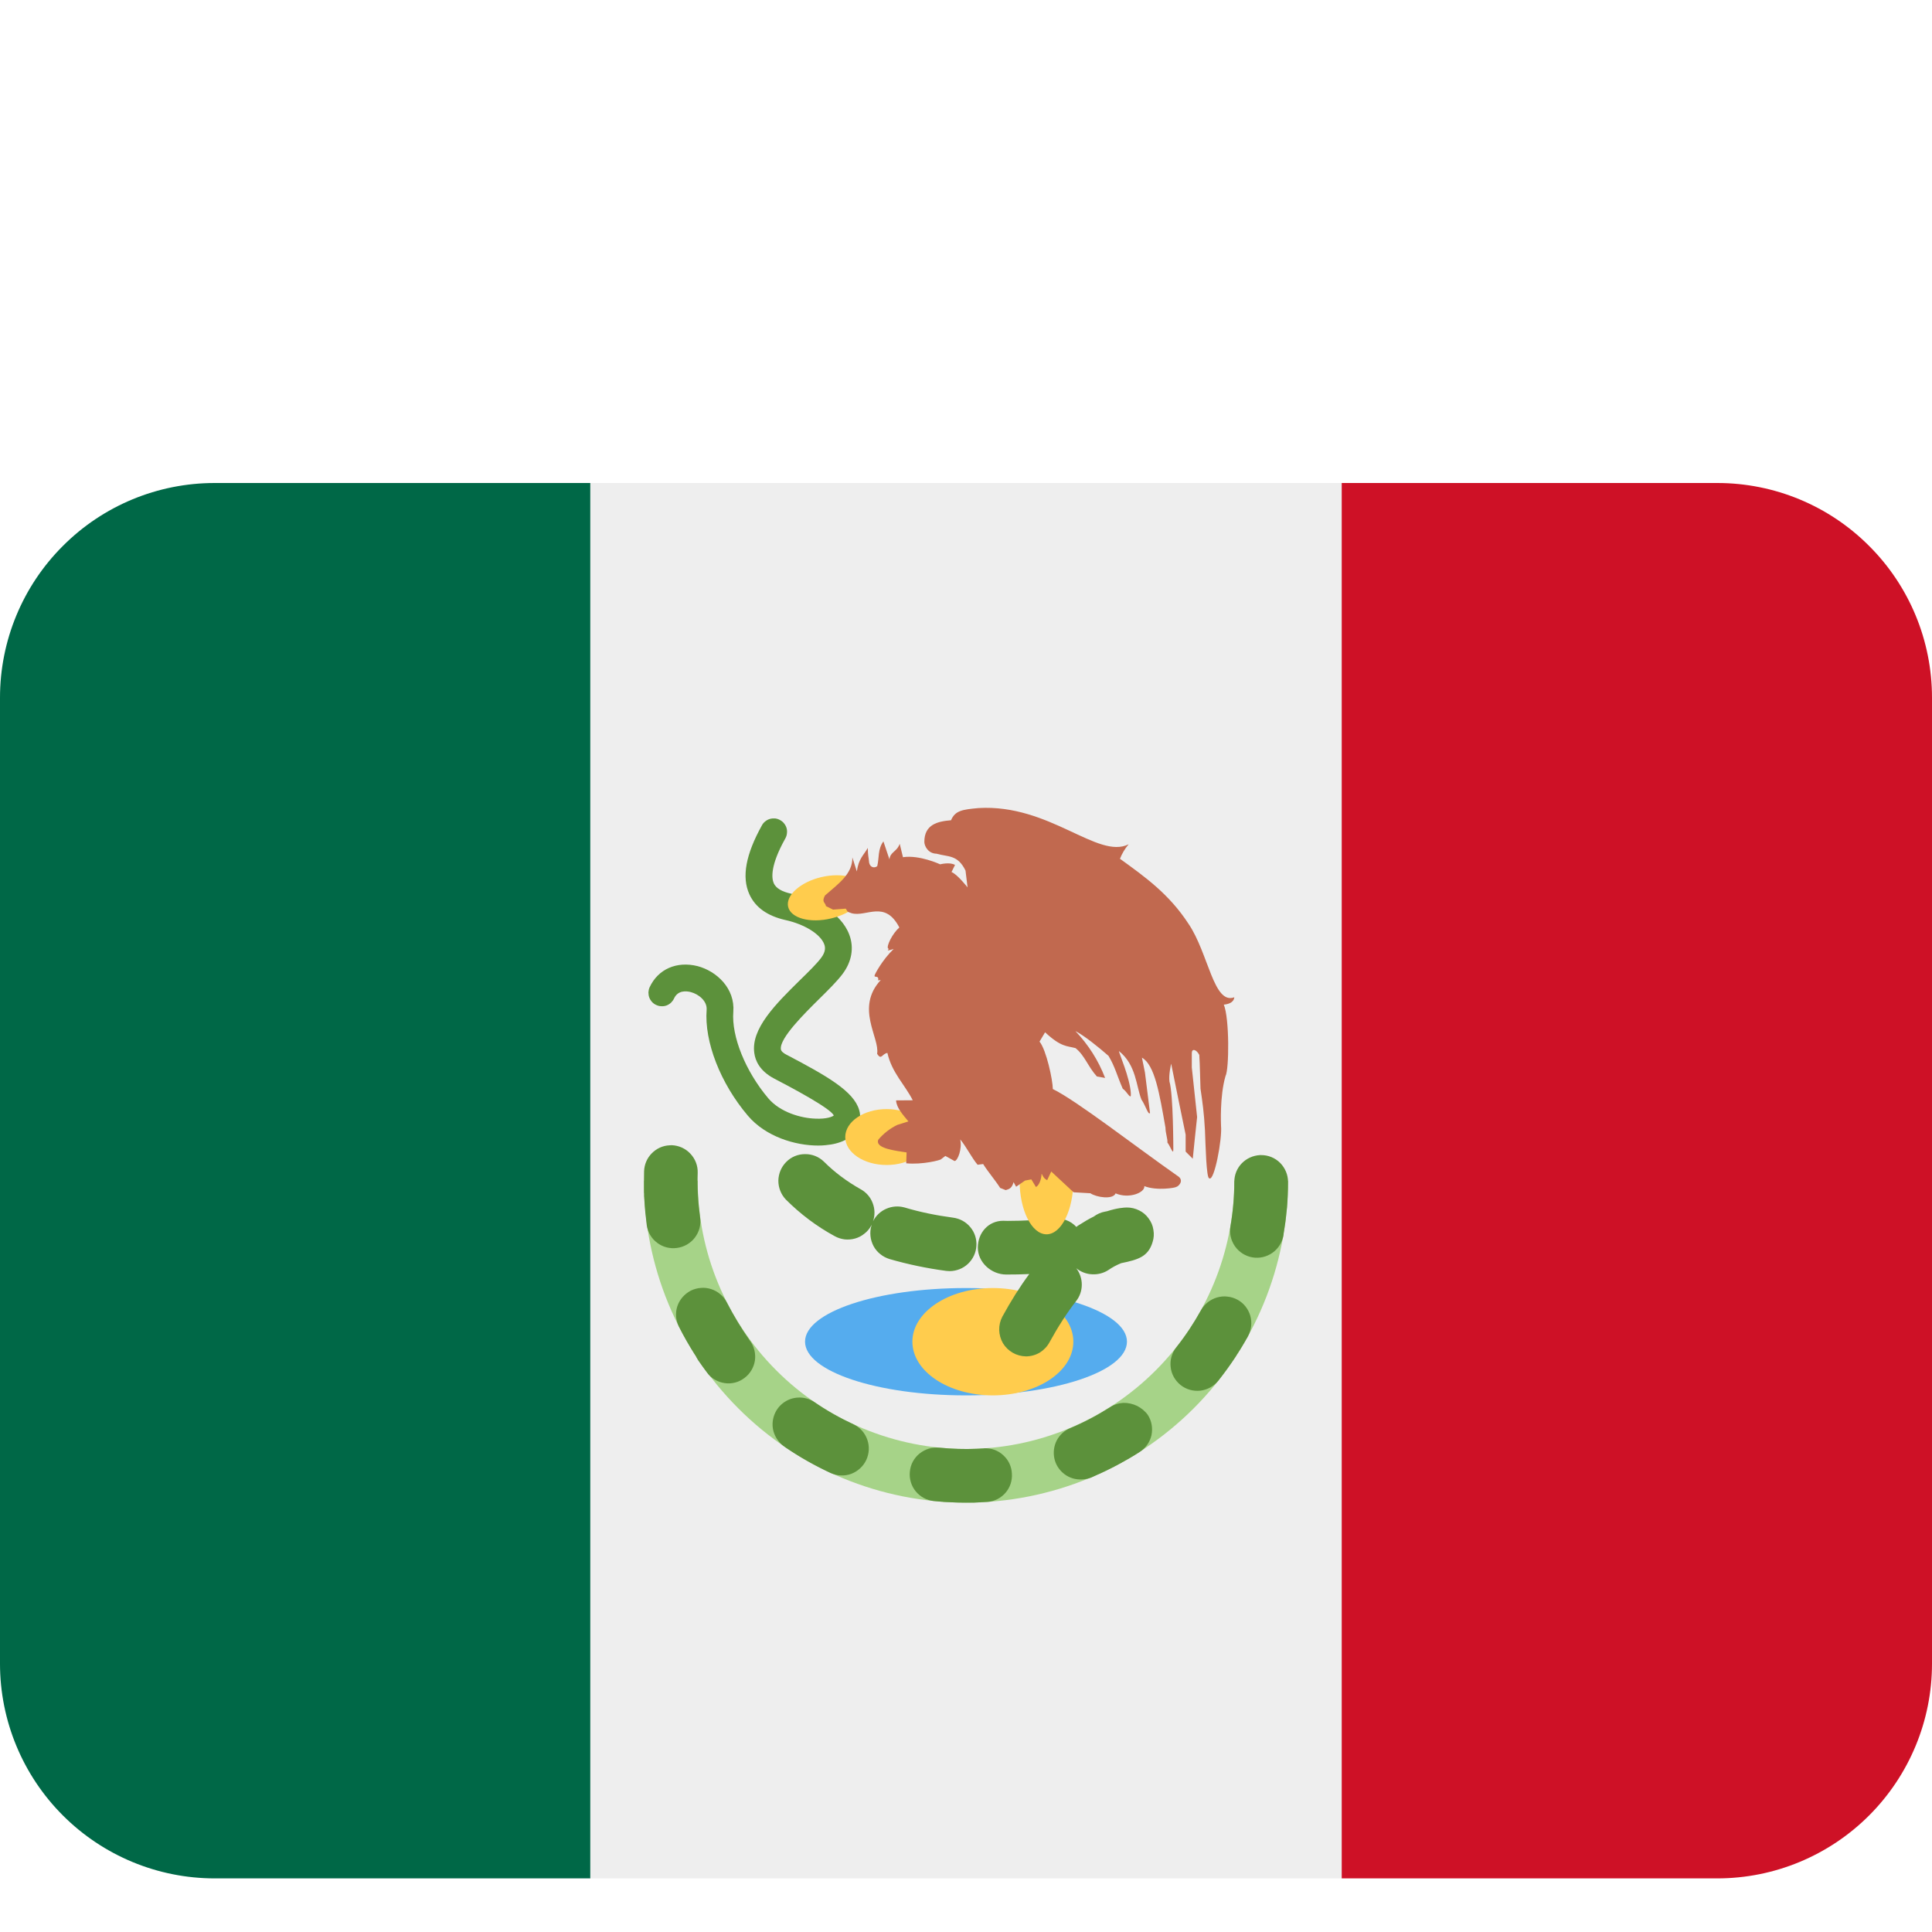
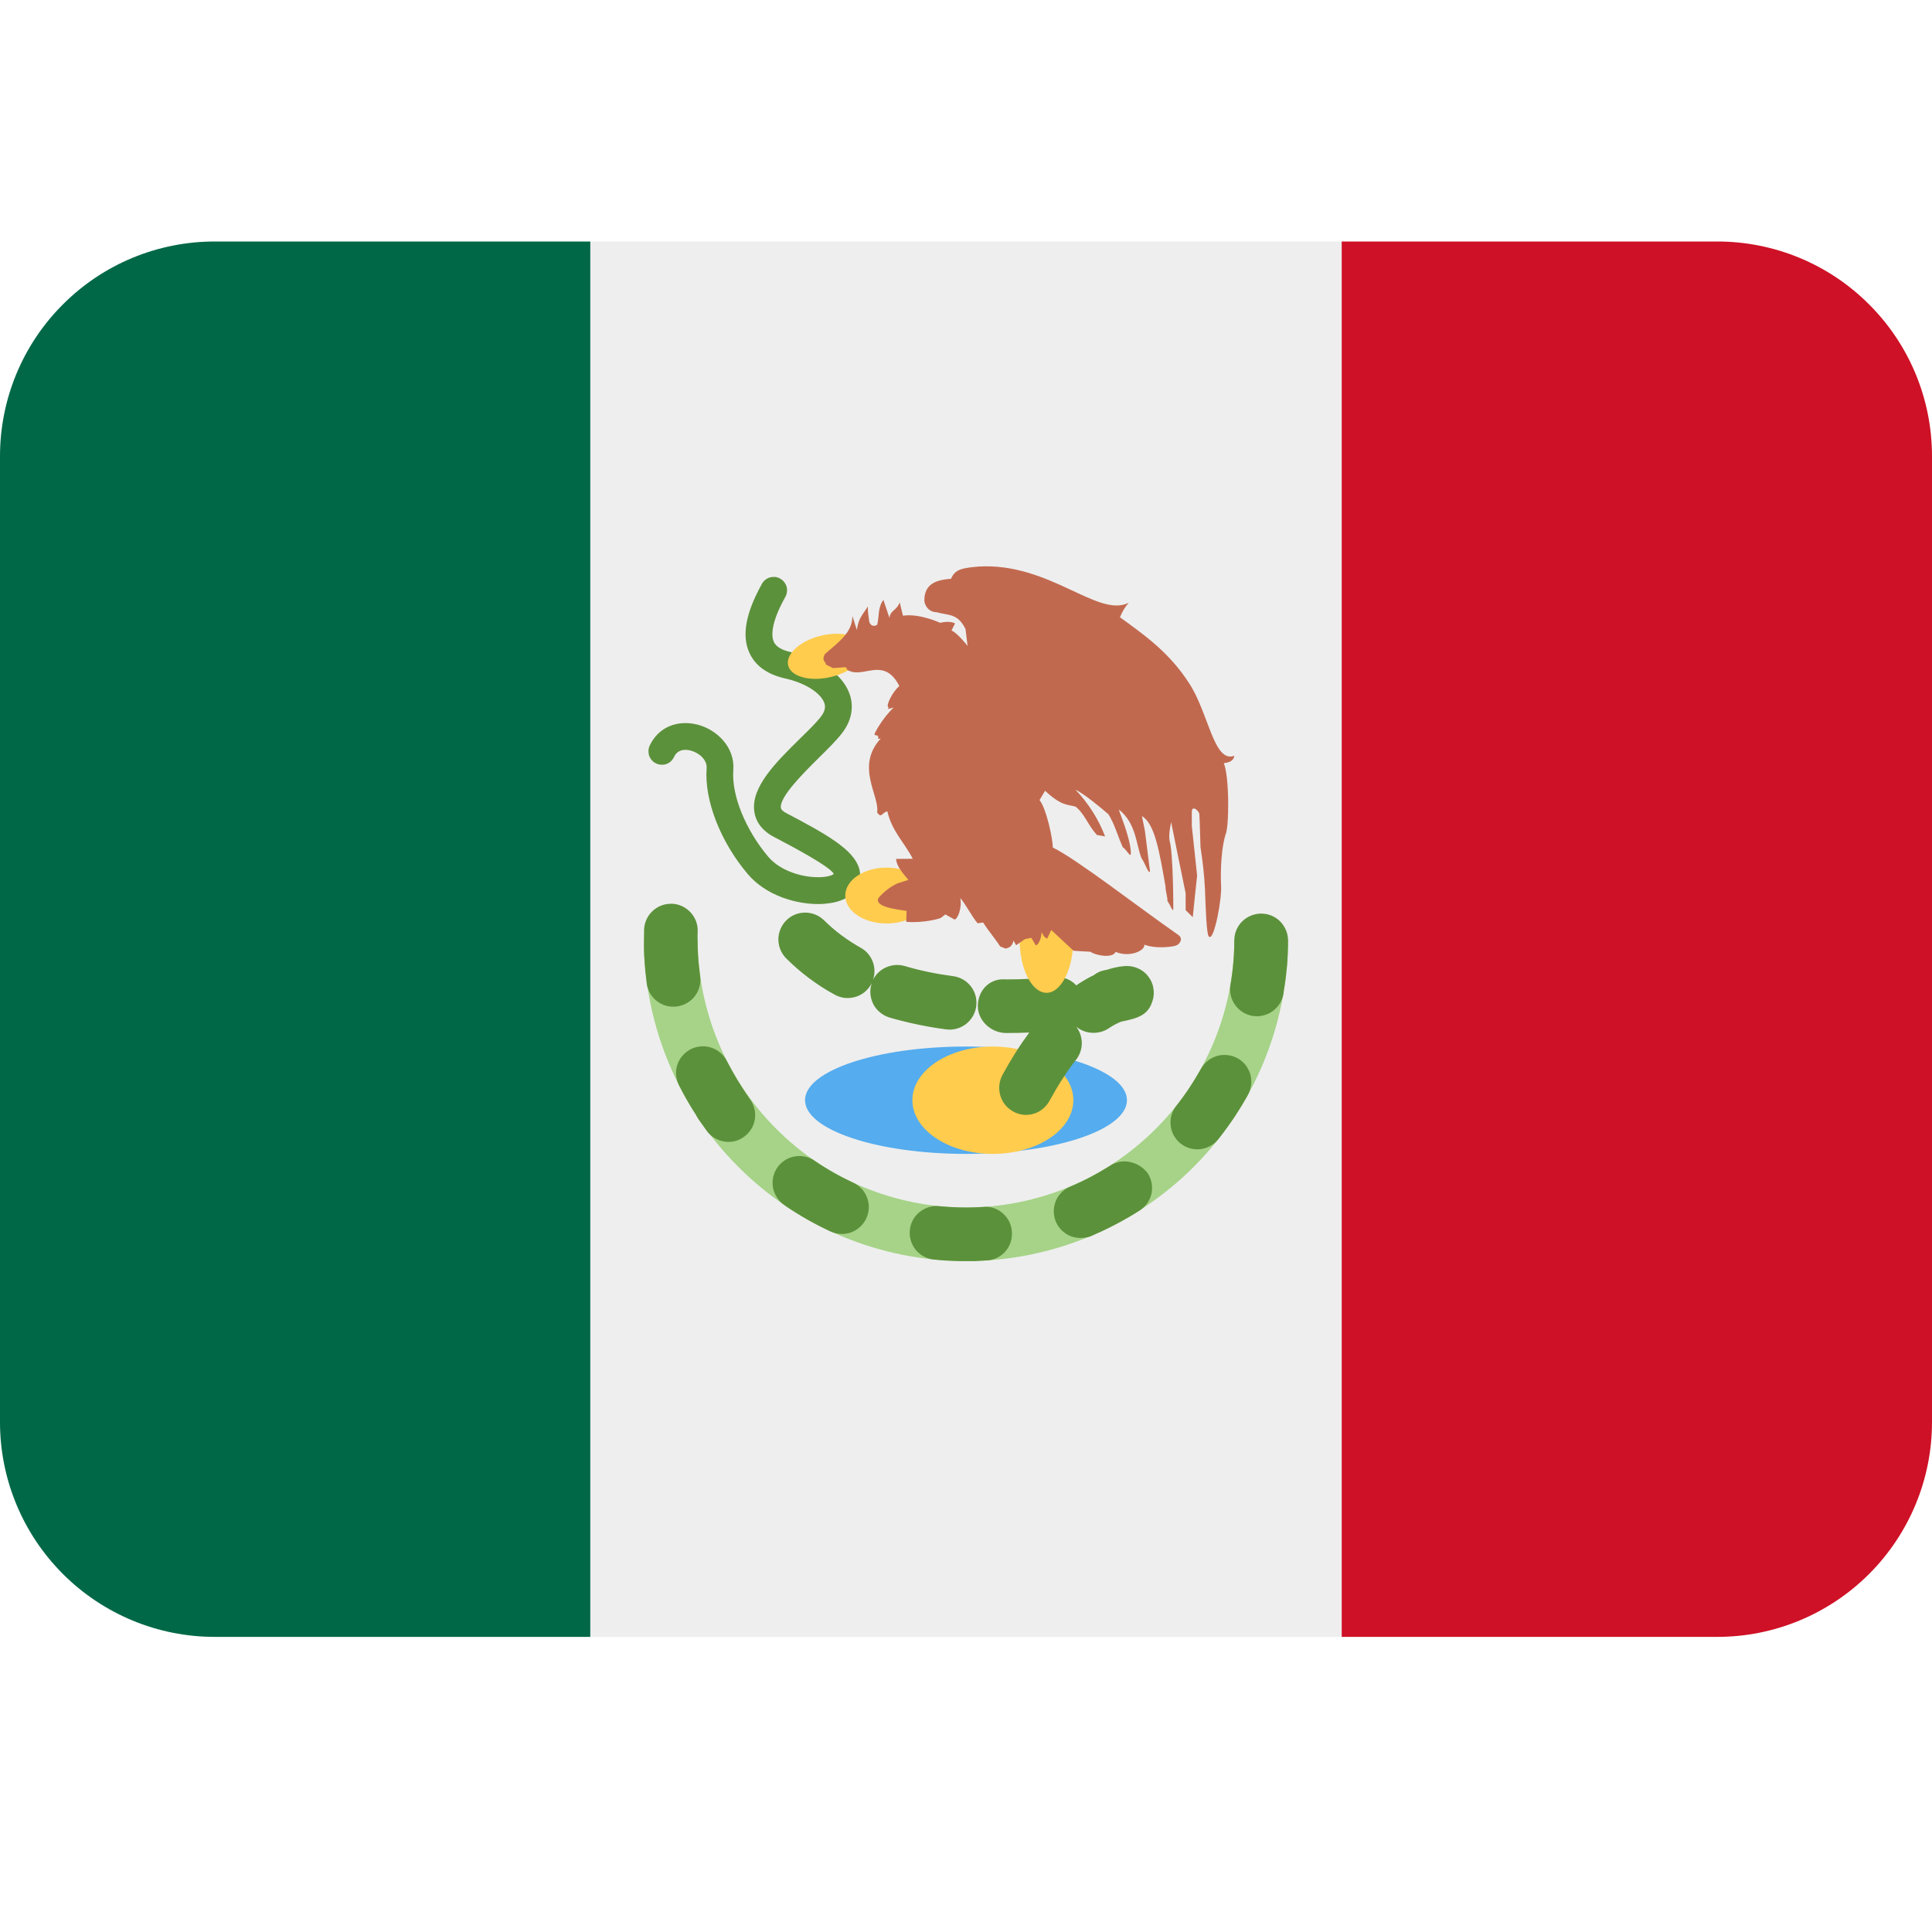
- <svg xmlns="http://www.w3.org/2000/svg" width="1em" height="1em" viewBox="0 0 16 16" fill="none">
-   <path d="M1.778 4C1.306 4 0.854 4.187 0.521 4.521C0.187 4.854 0 5.306 0 5.778L0 13.778C0 14.249 0.187 14.701 0.521 15.035C0.854 15.368 1.306 15.556 1.778 15.556H4.889V4H1.778Z" fill="#006847" />
-   <path d="M14.222 4H11.111V15.556H14.222C14.694 15.556 15.146 15.368 15.479 15.035C15.813 14.701 16 14.249 16 13.778V5.778C16 5.306 15.813 4.854 15.479 4.521C15.146 4.187 14.694 4 14.222 4Z" fill="#CE1126" />
-   <path d="M4.889 4H11.111V15.556H4.889V4Z" fill="#EEEEEE" />
-   <path d="M10.222 9.778C10.222 10.367 9.988 10.932 9.571 11.349C9.155 11.766 8.589 12 8 12C7.411 12 6.845 11.766 6.429 11.349C6.012 10.932 5.778 10.367 5.778 9.778H5.333C5.333 10.485 5.614 11.163 6.114 11.663C6.614 12.164 7.293 12.444 8 12.444C8.707 12.444 9.385 12.164 9.886 11.663C10.386 11.163 10.667 10.485 10.667 9.778H10.222Z" fill="#A6D388" />
-   <path d="M6.019 10.786C6.006 10.76 5.988 10.737 5.965 10.718C5.943 10.699 5.918 10.685 5.89 10.676C5.862 10.667 5.833 10.663 5.804 10.666C5.775 10.668 5.746 10.676 5.72 10.689C5.694 10.703 5.671 10.721 5.652 10.743C5.633 10.765 5.618 10.791 5.609 10.819C5.6 10.847 5.597 10.876 5.599 10.905C5.602 10.934 5.61 10.962 5.623 10.988C5.663 11.067 5.707 11.144 5.754 11.218L5.756 11.221L5.76 11.226L5.761 11.229L5.761 11.23L5.763 11.232L5.765 11.235V11.236L5.766 11.238L5.766 11.239L5.768 11.241L5.768 11.242L5.769 11.244L5.77 11.245L5.771 11.247L5.772 11.248L5.773 11.25L5.773 11.251L5.774 11.252L5.776 11.255L5.776 11.255L5.777 11.258L5.778 11.259L5.781 11.263V11.264L5.783 11.267C5.806 11.3 5.83 11.334 5.855 11.367C5.872 11.391 5.894 11.411 5.919 11.425C5.944 11.44 5.972 11.45 6 11.454C6.029 11.459 6.058 11.457 6.087 11.45C6.115 11.443 6.141 11.43 6.165 11.412C6.212 11.377 6.243 11.325 6.252 11.267C6.26 11.208 6.245 11.149 6.21 11.102C6.139 11.001 6.076 10.896 6.019 10.786ZM5.798 10.083C5.781 9.96 5.774 9.837 5.778 9.713C5.78 9.654 5.758 9.597 5.717 9.554C5.677 9.511 5.621 9.486 5.562 9.484L5.546 9.485C5.49 9.487 5.437 9.511 5.398 9.551C5.358 9.591 5.336 9.644 5.334 9.7C5.333 9.746 5.333 9.793 5.333 9.839V9.879L5.334 9.881V9.893L5.334 9.895L5.334 9.896V9.897L5.334 9.898V9.911L5.335 9.912V9.917L5.335 9.925L5.336 9.929V9.934C5.34 10.005 5.347 10.076 5.356 10.146C5.364 10.204 5.395 10.257 5.442 10.292C5.489 10.328 5.548 10.343 5.606 10.335C5.635 10.331 5.663 10.322 5.689 10.307C5.714 10.292 5.737 10.273 5.755 10.249C5.772 10.226 5.786 10.199 5.793 10.171C5.801 10.142 5.802 10.112 5.798 10.083ZM8.151 11.994L8.149 11.995L8.093 11.998C7.988 12.003 7.883 11.999 7.778 11.989C7.719 11.983 7.661 12.001 7.615 12.038C7.569 12.075 7.54 12.129 7.535 12.188C7.529 12.246 7.546 12.305 7.584 12.351C7.621 12.396 7.675 12.425 7.733 12.431L7.789 12.436L7.791 12.436L7.792 12.436L7.793 12.436H7.794L7.797 12.437H7.799L7.801 12.437L7.804 12.437L7.805 12.437H7.807L7.81 12.438L7.812 12.438H7.818L7.821 12.439H7.826C7.894 12.443 7.962 12.445 8.03 12.444H8.048L8.051 12.444L8.053 12.444H8.06L8.062 12.444H8.071L8.073 12.443L8.076 12.444L8.077 12.443L8.079 12.444H8.08L8.082 12.443H8.085L8.088 12.443H8.091L8.091 12.443L8.094 12.443H8.097L8.099 12.442H8.108L8.11 12.442H8.112L8.114 12.441L8.116 12.442H8.118L8.12 12.441H8.122L8.178 12.438C8.236 12.434 8.289 12.406 8.327 12.363C8.365 12.319 8.384 12.262 8.38 12.204C8.379 12.176 8.372 12.147 8.36 12.121C8.348 12.095 8.33 12.071 8.309 12.052C8.288 12.032 8.263 12.017 8.236 12.007C8.209 11.997 8.18 11.993 8.151 11.994ZM7.067 11.795C6.955 11.743 6.847 11.682 6.745 11.612C6.706 11.585 6.659 11.572 6.611 11.574C6.564 11.576 6.52 11.592 6.483 11.621C6.446 11.65 6.42 11.689 6.407 11.734C6.394 11.779 6.395 11.827 6.411 11.87C6.427 11.914 6.456 11.952 6.494 11.979L6.494 11.979L6.497 11.98L6.5 11.983L6.502 11.985L6.505 11.987C6.624 12.068 6.748 12.138 6.879 12.199C6.933 12.223 6.994 12.226 7.049 12.206C7.104 12.185 7.149 12.144 7.174 12.091C7.199 12.037 7.202 11.976 7.182 11.921C7.162 11.865 7.121 11.82 7.067 11.795ZM9.303 11.618C9.264 11.62 9.226 11.632 9.193 11.654C9.089 11.72 8.98 11.778 8.866 11.826C8.817 11.845 8.777 11.881 8.752 11.928C8.728 11.974 8.721 12.028 8.732 12.079C8.743 12.131 8.773 12.176 8.815 12.208C8.857 12.24 8.909 12.255 8.961 12.252C8.987 12.251 9.014 12.246 9.038 12.236L9.097 12.209H9.098L9.101 12.207L9.102 12.207L9.104 12.206H9.105L9.107 12.205L9.108 12.204L9.111 12.204L9.112 12.203L9.113 12.202L9.115 12.201L9.117 12.2L9.119 12.2L9.12 12.199L9.122 12.198L9.123 12.198C9.124 12.197 9.124 12.196 9.125 12.196L9.126 12.196L9.129 12.195H9.129L9.132 12.193L9.135 12.192L9.136 12.191L9.138 12.19L9.139 12.19L9.141 12.188L9.142 12.188L9.145 12.188L9.148 12.186L9.149 12.185L9.151 12.184H9.152L9.154 12.182L9.158 12.181L9.161 12.18L9.164 12.178L9.165 12.177L9.171 12.175L9.174 12.173L9.18 12.17L9.184 12.168L9.186 12.167L9.193 12.164L9.196 12.162L9.206 12.157L9.209 12.156L9.215 12.152L9.218 12.151H9.219C9.219 12.15 9.22 12.15 9.222 12.15C9.223 12.149 9.224 12.148 9.225 12.148L9.228 12.146L9.231 12.144V12.144L9.237 12.141L9.241 12.139L9.241 12.139L9.243 12.138L9.247 12.136L9.249 12.135H9.25L9.253 12.133L9.256 12.131L9.257 12.131L9.259 12.129L9.262 12.128L9.263 12.127L9.265 12.126L9.266 12.126L9.268 12.124L9.269 12.124L9.271 12.123L9.272 12.122L9.275 12.121C9.275 12.121 9.275 12.121 9.275 12.121L9.278 12.12L9.279 12.119L9.281 12.118L9.281 12.117L9.284 12.116L9.285 12.116C9.285 12.115 9.286 12.114 9.287 12.114L9.288 12.114L9.29 12.113L9.291 12.112L9.293 12.111L9.294 12.11L9.296 12.109L9.297 12.108L9.299 12.107L9.301 12.107L9.302 12.106L9.304 12.105L9.305 12.104L9.306 12.104L9.308 12.103L9.31 12.101L9.311 12.1C9.312 12.101 9.313 12.101 9.313 12.1L9.314 12.099L9.316 12.098L9.317 12.097L9.319 12.096L9.321 12.095L9.322 12.094L9.323 12.094C9.324 12.094 9.326 12.093 9.327 12.092C9.326 12.092 9.326 12.092 9.327 12.092L9.329 12.091L9.332 12.089L9.333 12.088L9.336 12.087L9.341 12.084L9.345 12.082L9.353 12.077C9.382 12.06 9.411 12.043 9.438 12.025C9.488 11.993 9.523 11.943 9.536 11.886C9.548 11.828 9.538 11.768 9.506 11.718C9.483 11.686 9.452 11.661 9.417 11.643C9.381 11.626 9.342 11.617 9.303 11.618ZM10.445 9.566L10.435 9.566C10.378 9.569 10.324 9.593 10.284 9.634C10.244 9.675 10.222 9.73 10.222 9.788C10.222 9.911 10.211 10.035 10.19 10.156C10.18 10.214 10.194 10.274 10.228 10.322C10.262 10.37 10.314 10.403 10.372 10.413C10.43 10.423 10.49 10.409 10.538 10.375C10.586 10.341 10.619 10.289 10.629 10.231V10.228L10.629 10.227L10.63 10.227L10.629 10.226L10.63 10.225V10.224L10.63 10.223V10.222L10.63 10.221V10.217L10.631 10.215V10.212C10.641 10.155 10.649 10.097 10.654 10.039L10.654 10.038L10.654 10.037L10.655 10.035V10.03L10.656 10.028L10.655 10.027V10.026L10.656 10.024V10.023L10.657 10.022L10.656 10.021V10.019C10.657 10.018 10.657 10.018 10.657 10.018V10.009L10.658 10.008C10.664 9.935 10.667 9.861 10.667 9.788C10.667 9.729 10.643 9.673 10.602 9.631C10.56 9.589 10.504 9.566 10.445 9.566ZM10.249 10.764C10.223 10.75 10.195 10.741 10.166 10.738C10.137 10.734 10.107 10.737 10.079 10.745C10.051 10.753 10.025 10.767 10.002 10.785C9.979 10.803 9.96 10.825 9.946 10.851C9.886 10.959 9.818 11.062 9.741 11.159C9.704 11.205 9.688 11.264 9.695 11.322C9.701 11.38 9.731 11.433 9.777 11.47C9.823 11.507 9.882 11.523 9.94 11.517C9.998 11.51 10.052 11.481 10.089 11.435C10.14 11.37 10.189 11.303 10.235 11.233C10.236 11.23 10.238 11.227 10.24 11.224L10.241 11.223L10.242 11.221L10.244 11.217C10.245 11.216 10.246 11.216 10.246 11.215L10.246 11.215L10.248 11.212V11.212L10.249 11.209L10.25 11.208L10.252 11.206L10.254 11.203L10.254 11.203L10.256 11.2L10.256 11.199L10.257 11.197L10.258 11.196L10.259 11.194H10.26L10.261 11.191L10.261 11.19L10.263 11.188L10.264 11.188C10.264 11.187 10.264 11.186 10.265 11.185L10.265 11.184L10.267 11.183C10.267 11.182 10.268 11.182 10.268 11.181V11.18L10.27 11.179L10.271 11.176L10.271 11.175L10.273 11.173L10.274 11.172L10.274 11.17L10.275 11.169C10.275 11.168 10.275 11.168 10.276 11.168C10.276 11.167 10.276 11.166 10.277 11.166L10.278 11.164L10.279 11.163L10.28 11.161L10.281 11.16C10.281 11.159 10.282 11.159 10.281 11.159C10.282 11.158 10.283 11.158 10.282 11.157L10.283 11.155L10.285 11.154L10.286 11.152V11.151L10.287 11.149L10.288 11.148L10.29 11.146V11.145L10.291 11.143V11.141C10.292 11.141 10.293 11.14 10.293 11.139L10.293 11.139L10.294 11.137L10.296 11.135L10.297 11.134V11.133L10.298 11.131C10.298 11.13 10.299 11.13 10.299 11.129L10.3 11.128L10.301 11.126L10.302 11.124L10.303 11.123L10.304 11.121C10.304 11.121 10.304 11.12 10.305 11.12L10.306 11.118L10.306 11.117L10.307 11.115L10.308 11.114L10.309 11.112L10.31 11.111L10.311 11.109L10.312 11.108L10.313 11.106C10.313 11.105 10.313 11.105 10.313 11.105L10.314 11.103L10.315 11.102L10.317 11.1V11.099L10.318 11.096L10.319 11.095L10.32 11.093L10.322 11.09L10.323 11.088V11.087L10.325 11.084L10.326 11.084L10.337 11.063C10.364 11.011 10.37 10.951 10.354 10.895C10.337 10.839 10.3 10.792 10.249 10.764Z" fill="#5C913B" />
-   <path d="M8 11.556C8.736 11.556 9.333 11.357 9.333 11.111C9.333 10.866 8.736 10.667 8 10.667C7.264 10.667 6.667 10.866 6.667 11.111C6.667 11.357 7.264 11.556 8 11.556Z" fill="#55ACEE" />
-   <path d="M8.222 11.556C8.591 11.556 8.889 11.357 8.889 11.111C8.889 10.866 8.591 10.667 8.222 10.667C7.854 10.667 7.556 10.866 7.556 11.111C7.556 11.357 7.854 11.556 8.222 11.556Z" fill="#FFCC4D" />
-   <path d="M8.496 11.233C8.458 11.232 8.42 11.222 8.387 11.203C8.354 11.184 8.326 11.157 8.306 11.124C8.287 11.091 8.276 11.053 8.275 11.015C8.274 10.976 8.283 10.938 8.301 10.904C8.372 10.774 8.446 10.656 8.524 10.551C8.46 10.554 8.397 10.555 8.333 10.555C8.21 10.555 8.098 10.455 8.098 10.332C8.098 10.21 8.185 10.11 8.308 10.11L8.344 10.111C8.476 10.111 8.611 10.103 8.732 10.091C8.766 10.088 8.8 10.093 8.831 10.105C8.863 10.117 8.891 10.136 8.914 10.161C8.92 10.156 8.926 10.151 8.933 10.147C8.978 10.118 9.019 10.094 9.058 10.075C9.085 10.055 9.117 10.04 9.152 10.034L9.168 10.031C9.251 10.004 9.31 10 9.333 10C9.368 10 9.402 10.008 9.434 10.024C9.465 10.039 9.492 10.062 9.512 10.09C9.533 10.118 9.547 10.15 9.552 10.185C9.558 10.219 9.556 10.254 9.545 10.287C9.509 10.406 9.428 10.432 9.285 10.461C9.248 10.476 9.212 10.495 9.179 10.518C9.139 10.544 9.091 10.556 9.043 10.553C8.996 10.551 8.95 10.533 8.913 10.503C8.943 10.542 8.959 10.59 8.959 10.639C8.959 10.689 8.942 10.737 8.912 10.775C8.836 10.872 8.763 10.986 8.691 11.117C8.672 11.152 8.644 11.181 8.61 11.202C8.576 11.222 8.536 11.233 8.496 11.233ZM7.865 10.527L7.836 10.525C7.677 10.504 7.52 10.471 7.367 10.427C7.339 10.418 7.313 10.405 7.29 10.386C7.267 10.368 7.248 10.345 7.234 10.319C7.221 10.294 7.212 10.266 7.209 10.237C7.206 10.207 7.208 10.178 7.217 10.15L7.22 10.141L7.214 10.152C7.2 10.177 7.181 10.2 7.158 10.217C7.135 10.236 7.109 10.249 7.081 10.257C7.052 10.265 7.023 10.267 6.994 10.264C6.965 10.26 6.937 10.251 6.912 10.237C6.763 10.156 6.628 10.054 6.508 9.934C6.468 9.892 6.446 9.836 6.446 9.778C6.447 9.72 6.47 9.664 6.511 9.623C6.552 9.581 6.608 9.558 6.666 9.558C6.725 9.557 6.781 9.579 6.823 9.62C6.911 9.708 7.013 9.784 7.128 9.849C7.174 9.874 7.209 9.915 7.227 9.963C7.246 10.012 7.247 10.065 7.23 10.114C7.254 10.067 7.293 10.03 7.341 10.01C7.389 9.989 7.442 9.986 7.492 10C7.615 10.037 7.75 10.065 7.892 10.084C7.948 10.091 8 10.119 8.036 10.163C8.072 10.206 8.09 10.262 8.086 10.318C8.083 10.374 8.058 10.427 8.017 10.466C7.976 10.505 7.922 10.526 7.865 10.527ZM6.776 9.487C6.586 9.487 6.341 9.414 6.193 9.239C5.965 8.97 5.832 8.626 5.852 8.362C5.857 8.291 5.788 8.234 5.721 8.216C5.682 8.206 5.614 8.2 5.582 8.269C5.576 8.282 5.567 8.294 5.557 8.304C5.546 8.314 5.533 8.322 5.52 8.327C5.506 8.332 5.491 8.334 5.477 8.333C5.462 8.333 5.448 8.329 5.435 8.323C5.421 8.317 5.409 8.308 5.4 8.298C5.39 8.287 5.382 8.274 5.377 8.261C5.372 8.247 5.37 8.232 5.37 8.218C5.371 8.203 5.374 8.189 5.38 8.176C5.45 8.025 5.605 7.958 5.777 8.001C5.936 8.043 6.088 8.186 6.073 8.379C6.057 8.584 6.174 8.872 6.362 9.095C6.461 9.212 6.634 9.26 6.751 9.264C6.847 9.269 6.895 9.247 6.905 9.238C6.88 9.179 6.551 9.005 6.411 8.932C6.291 8.869 6.255 8.783 6.247 8.722C6.217 8.52 6.424 8.315 6.625 8.117C6.696 8.048 6.763 7.982 6.8 7.933C6.841 7.879 6.834 7.842 6.826 7.82C6.795 7.736 6.663 7.654 6.503 7.619C6.354 7.585 6.255 7.514 6.206 7.406C6.141 7.263 6.176 7.076 6.31 6.835C6.317 6.822 6.326 6.811 6.338 6.802C6.349 6.793 6.362 6.786 6.376 6.782C6.39 6.778 6.405 6.777 6.42 6.778C6.434 6.78 6.448 6.784 6.461 6.792C6.474 6.799 6.485 6.808 6.494 6.82C6.503 6.831 6.51 6.844 6.514 6.858C6.518 6.872 6.519 6.887 6.517 6.901C6.516 6.916 6.511 6.93 6.504 6.943C6.377 7.17 6.39 7.273 6.408 7.315C6.427 7.356 6.474 7.384 6.551 7.401C6.739 7.443 6.965 7.555 7.034 7.742C7.074 7.849 7.054 7.965 6.977 8.067C6.931 8.128 6.858 8.2 6.781 8.276C6.667 8.389 6.453 8.599 6.467 8.69C6.469 8.708 6.494 8.725 6.514 8.735C6.848 8.91 7.07 9.037 7.115 9.192C7.123 9.218 7.125 9.246 7.122 9.274C7.119 9.301 7.11 9.328 7.096 9.352C7.053 9.427 6.963 9.473 6.836 9.484C6.817 9.486 6.797 9.487 6.776 9.487Z" fill="#5C913B" />
-   <path d="M8.667 10.222C8.789 10.222 8.889 10.023 8.889 9.778C8.889 9.532 8.789 9.333 8.667 9.333C8.544 9.333 8.444 9.532 8.444 9.778C8.444 10.023 8.544 10.222 8.667 10.222Z" fill="#FFCC4D" />
-   <path d="M7.685 9.417C7.685 9.545 7.532 9.648 7.343 9.648C7.154 9.648 7 9.545 7 9.417C7 9.289 7.153 9.185 7.343 9.185C7.532 9.185 7.685 9.289 7.685 9.417ZM7.158 7.36C7.18 7.455 7.057 7.565 6.883 7.606C6.709 7.648 6.549 7.604 6.527 7.51C6.505 7.416 6.628 7.305 6.801 7.264C6.976 7.223 7.136 7.266 7.158 7.36Z" fill="#FFCC4D" />
-   <path d="M10.015 9.758C10.055 9.789 10.123 9.434 10.112 9.323C10.112 9.316 10.1 9.08 10.149 8.912C10.18 8.856 10.182 8.431 10.135 8.32C10.172 8.316 10.217 8.304 10.222 8.259C10.05 8.323 10.009 7.896 9.843 7.651C9.683 7.405 9.483 7.262 9.275 7.112C9.292 7.069 9.316 7.028 9.347 6.992C9.091 7.12 8.693 6.657 8.104 6.692C7.972 6.704 7.91 6.712 7.876 6.793C7.766 6.802 7.655 6.827 7.655 6.972C7.655 7.006 7.686 7.069 7.756 7.07C7.852 7.098 7.931 7.076 7.996 7.21L8.013 7.349C8.013 7.349 7.927 7.239 7.88 7.222L7.909 7.163C7.865 7.137 7.786 7.158 7.786 7.158C7.786 7.158 7.615 7.078 7.478 7.099L7.451 6.988C7.427 7.056 7.373 7.053 7.366 7.117C7.351 7.071 7.331 7.014 7.316 6.968C7.268 7.033 7.282 7.104 7.265 7.173C7.246 7.189 7.208 7.189 7.198 7.145C7.193 7.091 7.187 7.086 7.187 7.022C7.152 7.083 7.11 7.112 7.096 7.217L7.059 7.101C7.061 7.238 6.943 7.319 6.832 7.416C6.801 7.473 6.837 7.474 6.84 7.504L6.899 7.533L7.004 7.525C7.021 7.547 7.007 7.549 7.053 7.563C7.175 7.597 7.328 7.45 7.448 7.681C7.393 7.728 7.338 7.836 7.355 7.856C7.378 7.856 7.311 7.887 7.401 7.859C7.307 7.949 7.244 8.069 7.244 8.076C7.234 8.102 7.282 8.072 7.272 8.119L7.294 8.116C7.081 8.347 7.287 8.594 7.264 8.727C7.3 8.784 7.304 8.726 7.349 8.72C7.386 8.884 7.494 8.983 7.559 9.112L7.421 9.113C7.424 9.175 7.479 9.233 7.523 9.287L7.431 9.316C7.371 9.345 7.317 9.387 7.274 9.438C7.243 9.512 7.422 9.53 7.508 9.544L7.505 9.634C7.64 9.647 7.795 9.607 7.795 9.599L7.829 9.573L7.905 9.615C7.931 9.615 7.97 9.513 7.952 9.436C8.001 9.494 8.047 9.588 8.096 9.646L8.142 9.64C8.183 9.706 8.241 9.772 8.283 9.838L8.329 9.856C8.356 9.847 8.379 9.844 8.394 9.79L8.415 9.828L8.489 9.777L8.541 9.767L8.579 9.83C8.602 9.821 8.624 9.772 8.626 9.72C8.649 9.765 8.655 9.762 8.672 9.774L8.706 9.702L8.891 9.874L9.03 9.882C9.08 9.916 9.216 9.937 9.239 9.883C9.351 9.931 9.483 9.876 9.477 9.823C9.58 9.864 9.739 9.836 9.739 9.83C9.758 9.828 9.807 9.78 9.76 9.744C9.419 9.506 8.914 9.113 8.719 9.019C8.719 8.948 8.666 8.696 8.609 8.626L8.655 8.549C8.788 8.673 8.836 8.661 8.907 8.68C8.983 8.74 9.009 8.832 9.084 8.915L9.152 8.927C9.097 8.783 9.013 8.651 8.906 8.539C8.979 8.576 9.099 8.673 9.18 8.744C9.234 8.833 9.249 8.904 9.298 9.016C9.334 9.039 9.37 9.122 9.365 9.053C9.357 8.924 9.266 8.719 9.266 8.704C9.411 8.819 9.409 8.997 9.453 9.106C9.49 9.161 9.508 9.235 9.524 9.218L9.482 8.882L9.457 8.759C9.564 8.82 9.602 9.056 9.652 9.339C9.652 9.384 9.671 9.433 9.668 9.462C9.691 9.49 9.717 9.569 9.717 9.522C9.717 9.522 9.717 9.063 9.685 8.957C9.677 8.901 9.699 8.809 9.699 8.809C9.738 9 9.779 9.207 9.819 9.397V9.537L9.878 9.596C9.889 9.48 9.902 9.366 9.914 9.251L9.87 8.84V8.723C9.869 8.681 9.907 8.689 9.932 8.736C9.938 8.837 9.938 8.916 9.942 9.016C9.959 9.131 9.971 9.215 9.979 9.361C9.984 9.479 9.99 9.763 10.015 9.758Z" fill="#C1694F" />
+ <svg xmlns="http://www.w3.org/2000/svg" width="16" height="16" viewBox="0 0 16 16" fill="none">
+   <path d="M1.778 2C1.306 2 0.854 2.187 0.521 2.521C0.187 2.854 0 3.306 0 3.778L0 11.778C0 12.249 0.187 12.701 0.521 13.035C0.854 13.368 1.306 13.556 1.778 13.556H4.889V2H1.778Z" fill="#006847" />
+   <path d="M14.222 2H11.111V13.556H14.222C14.694 13.556 15.146 13.368 15.479 13.035C15.813 12.701 16 12.249 16 11.778V3.778C16 3.306 15.813 2.854 15.479 2.521C15.146 2.187 14.694 2 14.222 2Z" fill="#CE1126" />
+   <path d="M4.889 2H11.111V13.556H4.889V2Z" fill="#EEEEEE" />
+   <path d="M10.222 7.778C10.222 8.367 9.988 8.932 9.571 9.349C9.155 9.766 8.589 10 8 10C7.411 10 6.845 9.766 6.429 9.349C6.012 8.932 5.778 8.367 5.778 7.778H5.333C5.333 8.485 5.614 9.163 6.114 9.663C6.614 10.164 7.293 10.444 8 10.444C8.707 10.444 9.385 10.164 9.886 9.663C10.386 9.163 10.667 8.485 10.667 7.778H10.222Z" fill="#A6D388" />
+   <path d="M6.019 8.786C6.006 8.76 5.988 8.737 5.965 8.718C5.943 8.699 5.918 8.685 5.89 8.676C5.862 8.667 5.833 8.663 5.804 8.666C5.775 8.668 5.746 8.676 5.72 8.689C5.694 8.703 5.671 8.721 5.652 8.743C5.633 8.765 5.618 8.791 5.609 8.819C5.6 8.846 5.597 8.876 5.599 8.905C5.602 8.934 5.61 8.962 5.623 8.988C5.663 9.067 5.707 9.144 5.754 9.218L5.756 9.221L5.76 9.226L5.761 9.229L5.761 9.23L5.763 9.232L5.765 9.235V9.236L5.766 9.238L5.766 9.239L5.768 9.241L5.768 9.242L5.769 9.244L5.77 9.245L5.771 9.247L5.772 9.248L5.773 9.25L5.773 9.251L5.774 9.252L5.776 9.255L5.776 9.256L5.777 9.258L5.778 9.259L5.781 9.263V9.264L5.783 9.267C5.806 9.3 5.83 9.334 5.855 9.368C5.872 9.391 5.894 9.411 5.919 9.425C5.944 9.44 5.972 9.45 6 9.454C6.029 9.459 6.058 9.457 6.087 9.45C6.115 9.443 6.141 9.43 6.165 9.412C6.212 9.377 6.243 9.325 6.252 9.267C6.26 9.208 6.245 9.149 6.21 9.102C6.139 9.001 6.076 8.896 6.019 8.786ZM5.798 8.083C5.781 7.96 5.774 7.837 5.778 7.713C5.78 7.654 5.758 7.597 5.717 7.554C5.677 7.511 5.621 7.486 5.562 7.484L5.546 7.485C5.49 7.487 5.437 7.511 5.398 7.551C5.358 7.591 5.336 7.644 5.334 7.7C5.333 7.747 5.333 7.793 5.333 7.839V7.879L5.334 7.881V7.893L5.334 7.895L5.334 7.896V7.897L5.334 7.898V7.911L5.335 7.912V7.917L5.335 7.925L5.336 7.929V7.934C5.34 8.005 5.347 8.076 5.356 8.146C5.364 8.204 5.395 8.257 5.442 8.292C5.489 8.328 5.548 8.343 5.606 8.335C5.635 8.331 5.663 8.322 5.689 8.307C5.714 8.292 5.737 8.273 5.755 8.249C5.772 8.226 5.786 8.199 5.793 8.17C5.801 8.142 5.802 8.112 5.798 8.083ZM8.151 9.994L8.149 9.995L8.093 9.998C7.988 10.003 7.883 9.999 7.778 9.989C7.719 9.983 7.661 10.001 7.615 10.038C7.569 10.075 7.54 10.129 7.535 10.188C7.529 10.246 7.546 10.305 7.584 10.351C7.621 10.396 7.675 10.425 7.733 10.431L7.789 10.436L7.791 10.436L7.792 10.436L7.793 10.436H7.794L7.797 10.437H7.799L7.801 10.437L7.804 10.437L7.805 10.437H7.807L7.81 10.438L7.812 10.438H7.818L7.821 10.439H7.826C7.894 10.443 7.962 10.445 8.03 10.444H8.048L8.051 10.444L8.053 10.444H8.06L8.062 10.444H8.071L8.073 10.443L8.076 10.444L8.077 10.443L8.079 10.444H8.08L8.082 10.443H8.085L8.088 10.443H8.091L8.091 10.443L8.094 10.443H8.097L8.099 10.442H8.108L8.11 10.442H8.112L8.114 10.441L8.116 10.442H8.118L8.12 10.441H8.122L8.178 10.438C8.236 10.434 8.289 10.406 8.327 10.363C8.365 10.319 8.384 10.262 8.38 10.204C8.379 10.176 8.372 10.147 8.36 10.121C8.348 10.095 8.33 10.071 8.309 10.052C8.288 10.032 8.263 10.017 8.236 10.007C8.209 9.997 8.18 9.993 8.151 9.994ZM7.067 9.795C6.955 9.743 6.847 9.682 6.745 9.612C6.706 9.585 6.659 9.572 6.611 9.574C6.564 9.576 6.52 9.592 6.483 9.621C6.446 9.65 6.42 9.689 6.407 9.734C6.394 9.779 6.395 9.827 6.411 9.87C6.427 9.914 6.456 9.952 6.494 9.979L6.494 9.979L6.497 9.98L6.5 9.983L6.502 9.985L6.505 9.987C6.624 10.068 6.748 10.138 6.879 10.199C6.933 10.223 6.994 10.226 7.049 10.206C7.104 10.185 7.149 10.144 7.174 10.091C7.199 10.037 7.202 9.976 7.182 9.921C7.162 9.865 7.121 9.82 7.067 9.795ZM9.303 9.618C9.264 9.62 9.226 9.632 9.193 9.654C9.089 9.72 8.98 9.778 8.866 9.826C8.817 9.845 8.777 9.881 8.752 9.928C8.728 9.974 8.721 10.028 8.732 10.079C8.743 10.131 8.773 10.176 8.815 10.208C8.857 10.24 8.909 10.255 8.961 10.252C8.987 10.251 9.014 10.246 9.038 10.236L9.097 10.209H9.098L9.101 10.207L9.102 10.207L9.104 10.206H9.105L9.107 10.205L9.108 10.204L9.111 10.204L9.112 10.203L9.113 10.202L9.115 10.201L9.117 10.2L9.119 10.2L9.12 10.199L9.122 10.198L9.123 10.198C9.124 10.197 9.124 10.196 9.125 10.196L9.126 10.196L9.129 10.195H9.129L9.132 10.193L9.135 10.192L9.136 10.191L9.138 10.19L9.139 10.19L9.141 10.188L9.142 10.188L9.145 10.188L9.148 10.186L9.149 10.185L9.151 10.184H9.152L9.154 10.182L9.158 10.181L9.161 10.18L9.164 10.178L9.165 10.177L9.171 10.175L9.174 10.173L9.18 10.17L9.184 10.168L9.186 10.167L9.193 10.164L9.196 10.162L9.206 10.157L9.209 10.156L9.215 10.152L9.218 10.151H9.219C9.219 10.15 9.22 10.15 9.222 10.15C9.223 10.149 9.224 10.148 9.225 10.148L9.228 10.146L9.231 10.144V10.144L9.237 10.141L9.241 10.139L9.241 10.139L9.243 10.138L9.247 10.136L9.249 10.135H9.25L9.253 10.133L9.256 10.131L9.257 10.131L9.259 10.129L9.262 10.128L9.263 10.127L9.265 10.126L9.266 10.126L9.268 10.124L9.269 10.124L9.271 10.123L9.272 10.122L9.275 10.121C9.275 10.121 9.275 10.121 9.275 10.121L9.278 10.12L9.279 10.119L9.281 10.118L9.281 10.117L9.284 10.116L9.285 10.116C9.285 10.115 9.286 10.114 9.287 10.114L9.288 10.114L9.29 10.113L9.291 10.112L9.293 10.111L9.294 10.11L9.296 10.109L9.297 10.108L9.299 10.107L9.301 10.107L9.302 10.106L9.304 10.105L9.305 10.104L9.306 10.104L9.308 10.103L9.31 10.101L9.311 10.1C9.312 10.101 9.313 10.101 9.313 10.1L9.314 10.099L9.316 10.098L9.317 10.097L9.319 10.096L9.321 10.095L9.322 10.094L9.323 10.094C9.324 10.094 9.326 10.093 9.327 10.092C9.326 10.092 9.326 10.092 9.327 10.092L9.329 10.091L9.332 10.089L9.333 10.088L9.336 10.087L9.341 10.084L9.345 10.082L9.353 10.077C9.382 10.06 9.411 10.043 9.438 10.025C9.488 9.993 9.523 9.943 9.536 9.886C9.548 9.828 9.538 9.768 9.506 9.718C9.483 9.686 9.452 9.661 9.417 9.643C9.381 9.626 9.342 9.617 9.303 9.618ZM10.445 7.566L10.435 7.566C10.378 7.569 10.324 7.593 10.284 7.634C10.244 7.675 10.222 7.73 10.222 7.788C10.222 7.911 10.211 8.035 10.19 8.156C10.18 8.214 10.194 8.274 10.228 8.322C10.262 8.37 10.314 8.403 10.372 8.413C10.43 8.423 10.49 8.409 10.538 8.375C10.586 8.341 10.619 8.289 10.629 8.231V8.228L10.629 8.228L10.63 8.227L10.629 8.226L10.63 8.225V8.224L10.63 8.223V8.222L10.63 8.221V8.217L10.631 8.215V8.212C10.641 8.155 10.649 8.097 10.654 8.039L10.654 8.038L10.654 8.037L10.655 8.035V8.03L10.656 8.028L10.655 8.027V8.026L10.656 8.024V8.023L10.657 8.022L10.656 8.021V8.019C10.657 8.019 10.657 8.018 10.657 8.018V8.009L10.658 8.008C10.664 7.935 10.667 7.861 10.667 7.788C10.667 7.729 10.643 7.673 10.602 7.631C10.56 7.589 10.504 7.566 10.445 7.566ZM10.249 8.764C10.223 8.75 10.195 8.741 10.166 8.738C10.137 8.734 10.107 8.737 10.079 8.745C10.051 8.753 10.025 8.767 10.002 8.785C9.979 8.803 9.96 8.826 9.946 8.851C9.886 8.959 9.818 9.062 9.741 9.159C9.704 9.205 9.688 9.264 9.695 9.322C9.701 9.38 9.731 9.433 9.777 9.47C9.823 9.507 9.882 9.523 9.94 9.517C9.998 9.51 10.052 9.481 10.089 9.435C10.14 9.37 10.189 9.303 10.235 9.233C10.236 9.23 10.238 9.227 10.24 9.224L10.241 9.224L10.242 9.221L10.244 9.217C10.245 9.216 10.246 9.216 10.246 9.215L10.246 9.215L10.248 9.212V9.212L10.249 9.209L10.25 9.208L10.252 9.206L10.254 9.203L10.254 9.203L10.256 9.2L10.256 9.199L10.257 9.197L10.258 9.196L10.259 9.194H10.26L10.261 9.191L10.261 9.19L10.263 9.188L10.264 9.188C10.264 9.187 10.264 9.186 10.265 9.185L10.265 9.184L10.267 9.183C10.267 9.182 10.268 9.182 10.268 9.181V9.18L10.27 9.179L10.271 9.176L10.271 9.176L10.273 9.173L10.274 9.172L10.274 9.17L10.275 9.169C10.275 9.168 10.275 9.168 10.276 9.168C10.276 9.167 10.276 9.167 10.277 9.166L10.278 9.164L10.279 9.163L10.28 9.161L10.281 9.16C10.281 9.159 10.282 9.159 10.281 9.159C10.282 9.158 10.283 9.158 10.282 9.157L10.283 9.156L10.285 9.154L10.286 9.152V9.151L10.287 9.149L10.288 9.148L10.29 9.146V9.145L10.291 9.143V9.141C10.292 9.141 10.293 9.14 10.293 9.14L10.293 9.139L10.294 9.137L10.296 9.135L10.297 9.134V9.133L10.298 9.131C10.298 9.13 10.299 9.13 10.299 9.129L10.3 9.128L10.301 9.126L10.302 9.124L10.303 9.123L10.304 9.121C10.304 9.121 10.304 9.12 10.305 9.12L10.306 9.118L10.306 9.117L10.307 9.115L10.308 9.114L10.309 9.112L10.31 9.112L10.311 9.109L10.312 9.108L10.313 9.106C10.313 9.105 10.313 9.105 10.313 9.105L10.314 9.103L10.315 9.102L10.317 9.1V9.099L10.318 9.096L10.319 9.096L10.32 9.093L10.322 9.09L10.323 9.088V9.087L10.325 9.084L10.326 9.084L10.337 9.063C10.364 9.011 10.37 8.951 10.354 8.895C10.337 8.839 10.3 8.792 10.249 8.764Z" fill="#5C913B" />
+   <path d="M8 9.556C8.736 9.556 9.333 9.357 9.333 9.111C9.333 8.866 8.736 8.667 8 8.667C7.264 8.667 6.667 8.866 6.667 9.111C6.667 9.357 7.264 9.556 8 9.556Z" fill="#55ACEE" />
+   <path d="M8.222 9.556C8.591 9.556 8.889 9.357 8.889 9.111C8.889 8.866 8.591 8.667 8.222 8.667C7.854 8.667 7.556 8.866 7.556 9.111C7.556 9.357 7.854 9.556 8.222 9.556Z" fill="#FFCC4D" />
+   <path d="M8.496 9.233C8.458 9.233 8.42 9.222 8.387 9.203C8.354 9.184 8.326 9.157 8.306 9.124C8.287 9.091 8.276 9.053 8.275 9.015C8.274 8.976 8.283 8.938 8.301 8.904C8.372 8.773 8.446 8.656 8.524 8.551C8.46 8.554 8.397 8.555 8.333 8.555C8.21 8.555 8.098 8.455 8.098 8.332C8.098 8.21 8.185 8.11 8.308 8.11L8.344 8.111C8.476 8.111 8.611 8.103 8.732 8.092C8.766 8.088 8.8 8.093 8.831 8.105C8.863 8.117 8.891 8.136 8.914 8.161C8.92 8.156 8.926 8.151 8.933 8.147C8.978 8.118 9.019 8.094 9.058 8.076C9.085 8.054 9.117 8.04 9.152 8.034L9.168 8.031C9.251 8.004 9.31 8 9.333 8C9.368 8 9.402 8.008 9.434 8.024C9.465 8.039 9.492 8.062 9.512 8.09C9.533 8.118 9.547 8.15 9.552 8.185C9.558 8.219 9.556 8.254 9.545 8.288C9.509 8.406 9.428 8.432 9.285 8.461C9.248 8.476 9.212 8.495 9.179 8.518C9.139 8.544 9.091 8.556 9.043 8.553C8.996 8.551 8.95 8.533 8.913 8.503C8.943 8.542 8.959 8.59 8.959 8.639C8.959 8.689 8.942 8.737 8.912 8.776C8.836 8.872 8.763 8.986 8.691 9.117C8.672 9.152 8.644 9.181 8.61 9.202C8.576 9.222 8.536 9.233 8.496 9.233ZM7.865 8.527L7.836 8.525C7.677 8.504 7.52 8.471 7.367 8.427C7.339 8.418 7.313 8.405 7.29 8.386C7.267 8.368 7.248 8.345 7.234 8.319C7.221 8.294 7.212 8.266 7.209 8.237C7.206 8.208 7.208 8.178 7.217 8.15L7.22 8.141L7.214 8.152C7.2 8.177 7.181 8.199 7.158 8.218C7.135 8.236 7.109 8.249 7.081 8.257C7.052 8.265 7.023 8.267 6.994 8.264C6.965 8.26 6.937 8.251 6.912 8.237C6.763 8.156 6.628 8.054 6.508 7.934C6.468 7.892 6.446 7.836 6.446 7.778C6.447 7.72 6.47 7.664 6.511 7.623C6.552 7.581 6.608 7.558 6.666 7.558C6.725 7.557 6.781 7.58 6.823 7.62C6.911 7.708 7.013 7.784 7.128 7.849C7.174 7.874 7.209 7.915 7.227 7.963C7.246 8.012 7.247 8.065 7.23 8.114C7.254 8.067 7.293 8.03 7.341 8.01C7.389 7.989 7.442 7.986 7.492 8C7.615 8.037 7.75 8.065 7.892 8.084C7.948 8.091 8 8.119 8.036 8.163C8.072 8.206 8.09 8.262 8.086 8.318C8.083 8.374 8.058 8.427 8.017 8.466C7.976 8.505 7.922 8.526 7.865 8.527ZM6.776 7.487C6.586 7.487 6.341 7.414 6.193 7.239C5.965 6.97 5.832 6.626 5.852 6.362C5.857 6.291 5.788 6.234 5.721 6.216C5.682 6.206 5.614 6.2 5.582 6.269C5.576 6.282 5.567 6.294 5.557 6.304C5.546 6.314 5.533 6.322 5.52 6.327C5.506 6.332 5.491 6.334 5.477 6.333C5.462 6.333 5.448 6.329 5.435 6.323C5.421 6.317 5.409 6.308 5.4 6.298C5.39 6.287 5.382 6.274 5.377 6.261C5.372 6.247 5.37 6.232 5.37 6.218C5.371 6.203 5.374 6.189 5.38 6.176C5.45 6.025 5.605 5.958 5.777 6.001C5.936 6.043 6.088 6.186 6.073 6.379C6.057 6.584 6.174 6.872 6.362 7.095C6.461 7.212 6.634 7.26 6.751 7.264C6.847 7.269 6.895 7.247 6.905 7.238C6.88 7.179 6.551 7.005 6.411 6.932C6.291 6.869 6.255 6.783 6.247 6.722C6.217 6.52 6.424 6.315 6.625 6.117C6.696 6.048 6.763 5.982 6.8 5.933C6.841 5.879 6.834 5.842 6.826 5.82C6.795 5.736 6.663 5.654 6.503 5.619C6.354 5.585 6.255 5.514 6.206 5.406C6.141 5.263 6.176 5.076 6.31 4.835C6.317 4.822 6.326 4.811 6.338 4.802C6.349 4.793 6.362 4.786 6.376 4.782C6.39 4.778 6.405 4.777 6.42 4.778C6.434 4.78 6.448 4.784 6.461 4.792C6.474 4.799 6.485 4.808 6.494 4.82C6.503 4.831 6.51 4.844 6.514 4.858C6.518 4.872 6.519 4.887 6.517 4.901C6.516 4.916 6.511 4.93 6.504 4.943C6.377 5.17 6.39 5.273 6.408 5.315C6.427 5.356 6.474 5.384 6.551 5.401C6.739 5.443 6.965 5.555 7.034 5.742C7.074 5.849 7.054 5.965 6.977 6.067C6.931 6.128 6.858 6.2 6.781 6.276C6.667 6.389 6.453 6.599 6.467 6.69C6.469 6.708 6.494 6.725 6.514 6.735C6.848 6.91 7.07 7.037 7.115 7.192C7.123 7.218 7.125 7.246 7.122 7.274C7.119 7.301 7.11 7.328 7.096 7.352C7.053 7.427 6.963 7.473 6.836 7.484C6.817 7.486 6.797 7.487 6.776 7.487Z" fill="#5C913B" />
+   <path d="M8.667 8.222C8.789 8.222 8.889 8.023 8.889 7.778C8.889 7.532 8.789 7.333 8.667 7.333C8.544 7.333 8.444 7.532 8.444 7.778C8.444 8.023 8.544 8.222 8.667 8.222Z" fill="#FFCC4D" />
+   <path d="M7.685 7.417C7.685 7.545 7.532 7.648 7.343 7.648C7.154 7.648 7 7.545 7 7.417C7 7.289 7.153 7.185 7.343 7.185C7.532 7.185 7.685 7.289 7.685 7.417ZM7.158 5.36C7.18 5.455 7.057 5.565 6.883 5.606C6.709 5.648 6.549 5.604 6.527 5.51C6.505 5.416 6.628 5.305 6.801 5.264C6.976 5.223 7.136 5.266 7.158 5.36Z" fill="#FFCC4D" />
+   <path d="M10.015 7.758C10.055 7.789 10.123 7.434 10.112 7.323C10.112 7.316 10.1 7.08 10.149 6.912C10.18 6.856 10.182 6.431 10.135 6.32C10.172 6.316 10.217 6.304 10.222 6.259C10.05 6.323 10.009 5.896 9.843 5.651C9.683 5.405 9.483 5.262 9.275 5.112C9.292 5.069 9.316 5.028 9.347 4.992C9.091 5.12 8.693 4.657 8.104 4.692C7.972 4.704 7.91 4.712 7.876 4.793C7.766 4.802 7.655 4.827 7.655 4.972C7.655 5.006 7.686 5.069 7.756 5.07C7.852 5.098 7.931 5.076 7.996 5.21L8.013 5.349C8.013 5.349 7.927 5.239 7.88 5.222L7.909 5.163C7.865 5.137 7.786 5.158 7.786 5.158C7.786 5.158 7.615 5.078 7.478 5.099L7.451 4.988C7.427 5.056 7.373 5.053 7.366 5.117C7.351 5.071 7.331 5.014 7.316 4.968C7.268 5.033 7.282 5.104 7.265 5.173C7.246 5.189 7.208 5.189 7.198 5.145C7.193 5.091 7.187 5.086 7.187 5.022C7.152 5.083 7.11 5.112 7.096 5.217L7.059 5.101C7.061 5.238 6.943 5.319 6.832 5.416C6.801 5.473 6.837 5.474 6.84 5.504L6.899 5.533L7.004 5.525C7.021 5.547 7.007 5.549 7.053 5.563C7.175 5.597 7.328 5.45 7.448 5.681C7.393 5.728 7.338 5.836 7.355 5.856C7.378 5.856 7.311 5.887 7.401 5.859C7.307 5.949 7.244 6.069 7.244 6.076C7.234 6.102 7.282 6.072 7.272 6.119L7.294 6.116C7.081 6.347 7.287 6.594 7.264 6.727C7.3 6.784 7.304 6.726 7.349 6.72C7.386 6.884 7.494 6.983 7.559 7.112L7.421 7.113C7.424 7.175 7.479 7.233 7.523 7.287L7.431 7.316C7.371 7.345 7.317 7.387 7.274 7.438C7.243 7.512 7.422 7.53 7.508 7.544L7.505 7.634C7.64 7.647 7.795 7.607 7.795 7.599L7.829 7.573L7.905 7.615C7.931 7.615 7.97 7.513 7.952 7.436C8.001 7.494 8.047 7.588 8.096 7.646L8.142 7.64C8.183 7.706 8.241 7.772 8.283 7.838L8.329 7.856C8.356 7.847 8.379 7.844 8.394 7.79L8.415 7.828L8.489 7.777L8.541 7.767L8.579 7.83C8.602 7.821 8.624 7.772 8.626 7.72C8.649 7.765 8.655 7.762 8.672 7.774L8.706 7.702L8.891 7.874L9.03 7.882C9.08 7.916 9.216 7.937 9.239 7.883C9.351 7.931 9.483 7.876 9.477 7.823C9.58 7.864 9.739 7.836 9.739 7.83C9.758 7.828 9.807 7.78 9.76 7.744C9.419 7.506 8.914 7.113 8.719 7.019C8.719 6.948 8.666 6.696 8.609 6.626L8.655 6.549C8.788 6.673 8.836 6.661 8.907 6.68C8.983 6.74 9.009 6.832 9.084 6.915L9.152 6.927C9.097 6.783 9.013 6.651 8.906 6.539C8.979 6.576 9.099 6.673 9.18 6.744C9.234 6.833 9.249 6.904 9.298 7.016C9.334 7.039 9.37 7.122 9.365 7.053C9.357 6.924 9.266 6.719 9.266 6.704C9.411 6.819 9.409 6.997 9.453 7.106C9.49 7.161 9.508 7.235 9.524 7.218L9.482 6.882L9.457 6.759C9.564 6.82 9.602 7.056 9.652 7.339C9.652 7.384 9.671 7.433 9.668 7.462C9.691 7.49 9.717 7.569 9.717 7.522C9.717 7.522 9.717 7.063 9.685 6.957C9.677 6.901 9.699 6.809 9.699 6.809C9.738 7 9.779 7.207 9.819 7.397V7.537L9.878 7.596C9.889 7.48 9.902 7.366 9.914 7.251L9.87 6.84V6.723C9.869 6.681 9.907 6.689 9.932 6.736C9.938 6.837 9.938 6.916 9.942 7.016C9.959 7.131 9.971 7.215 9.979 7.361C9.984 7.479 9.99 7.763 10.015 7.758Z" fill="#C1694F" />
</svg>
